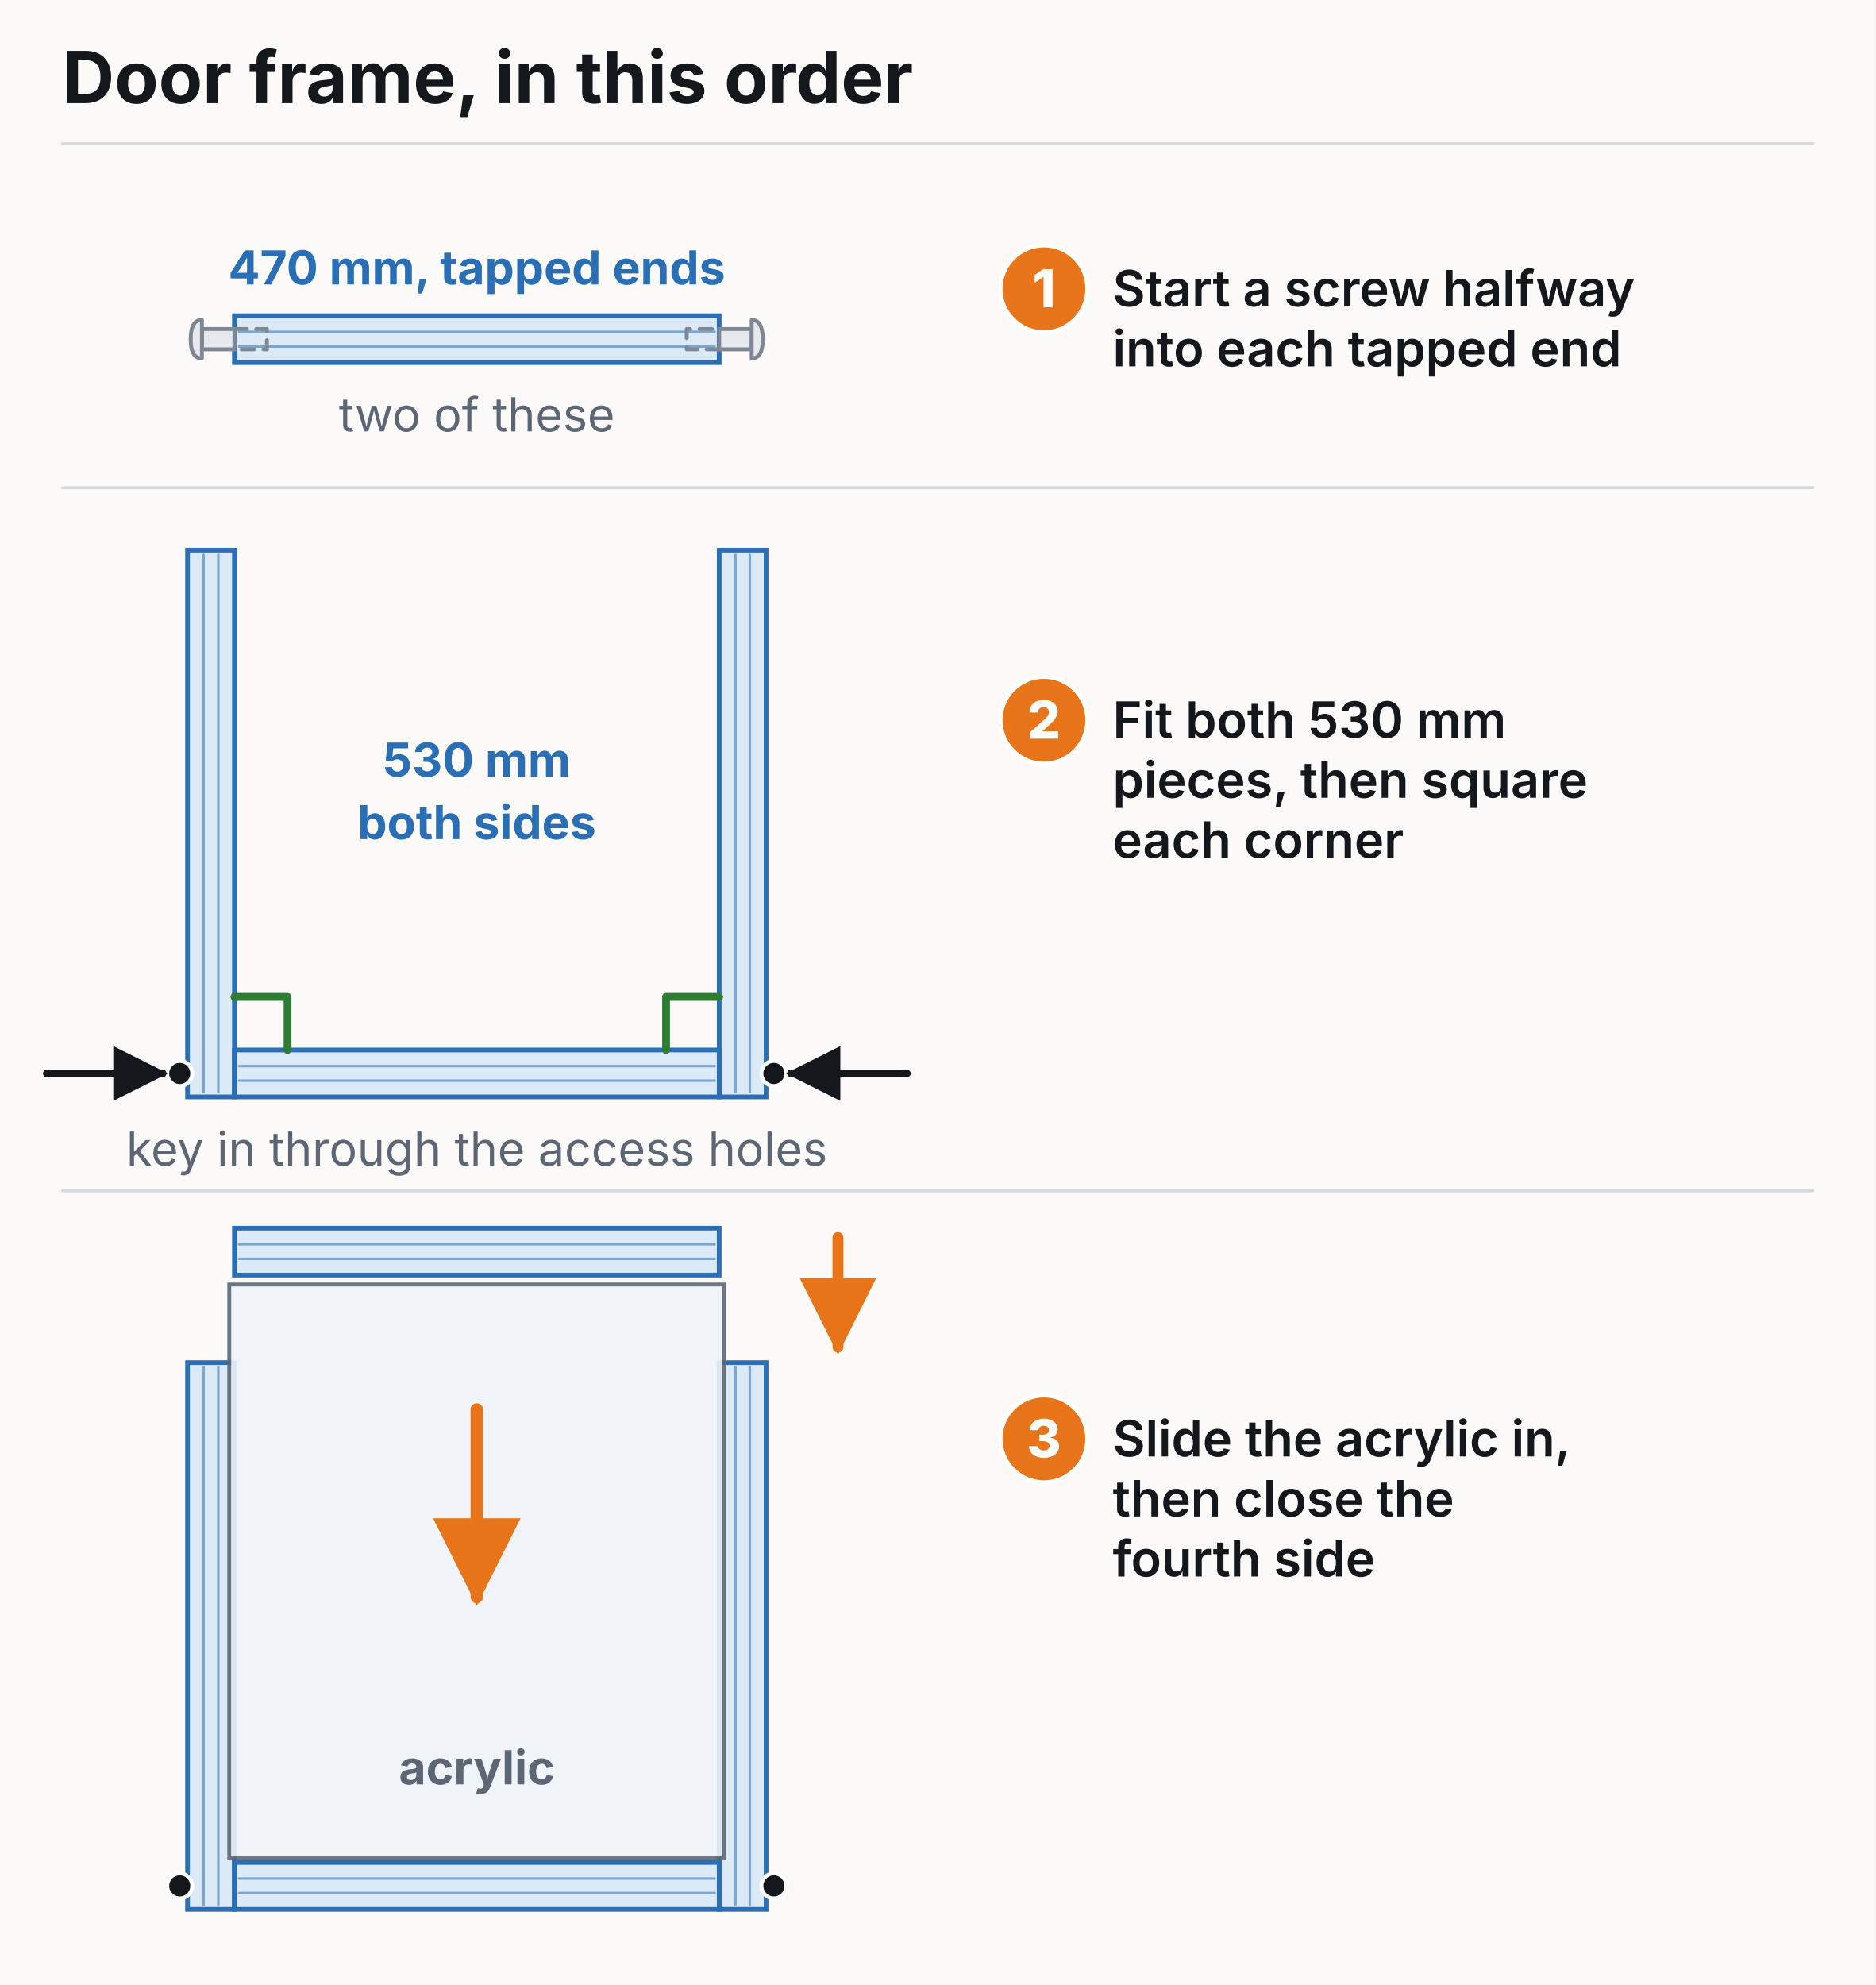
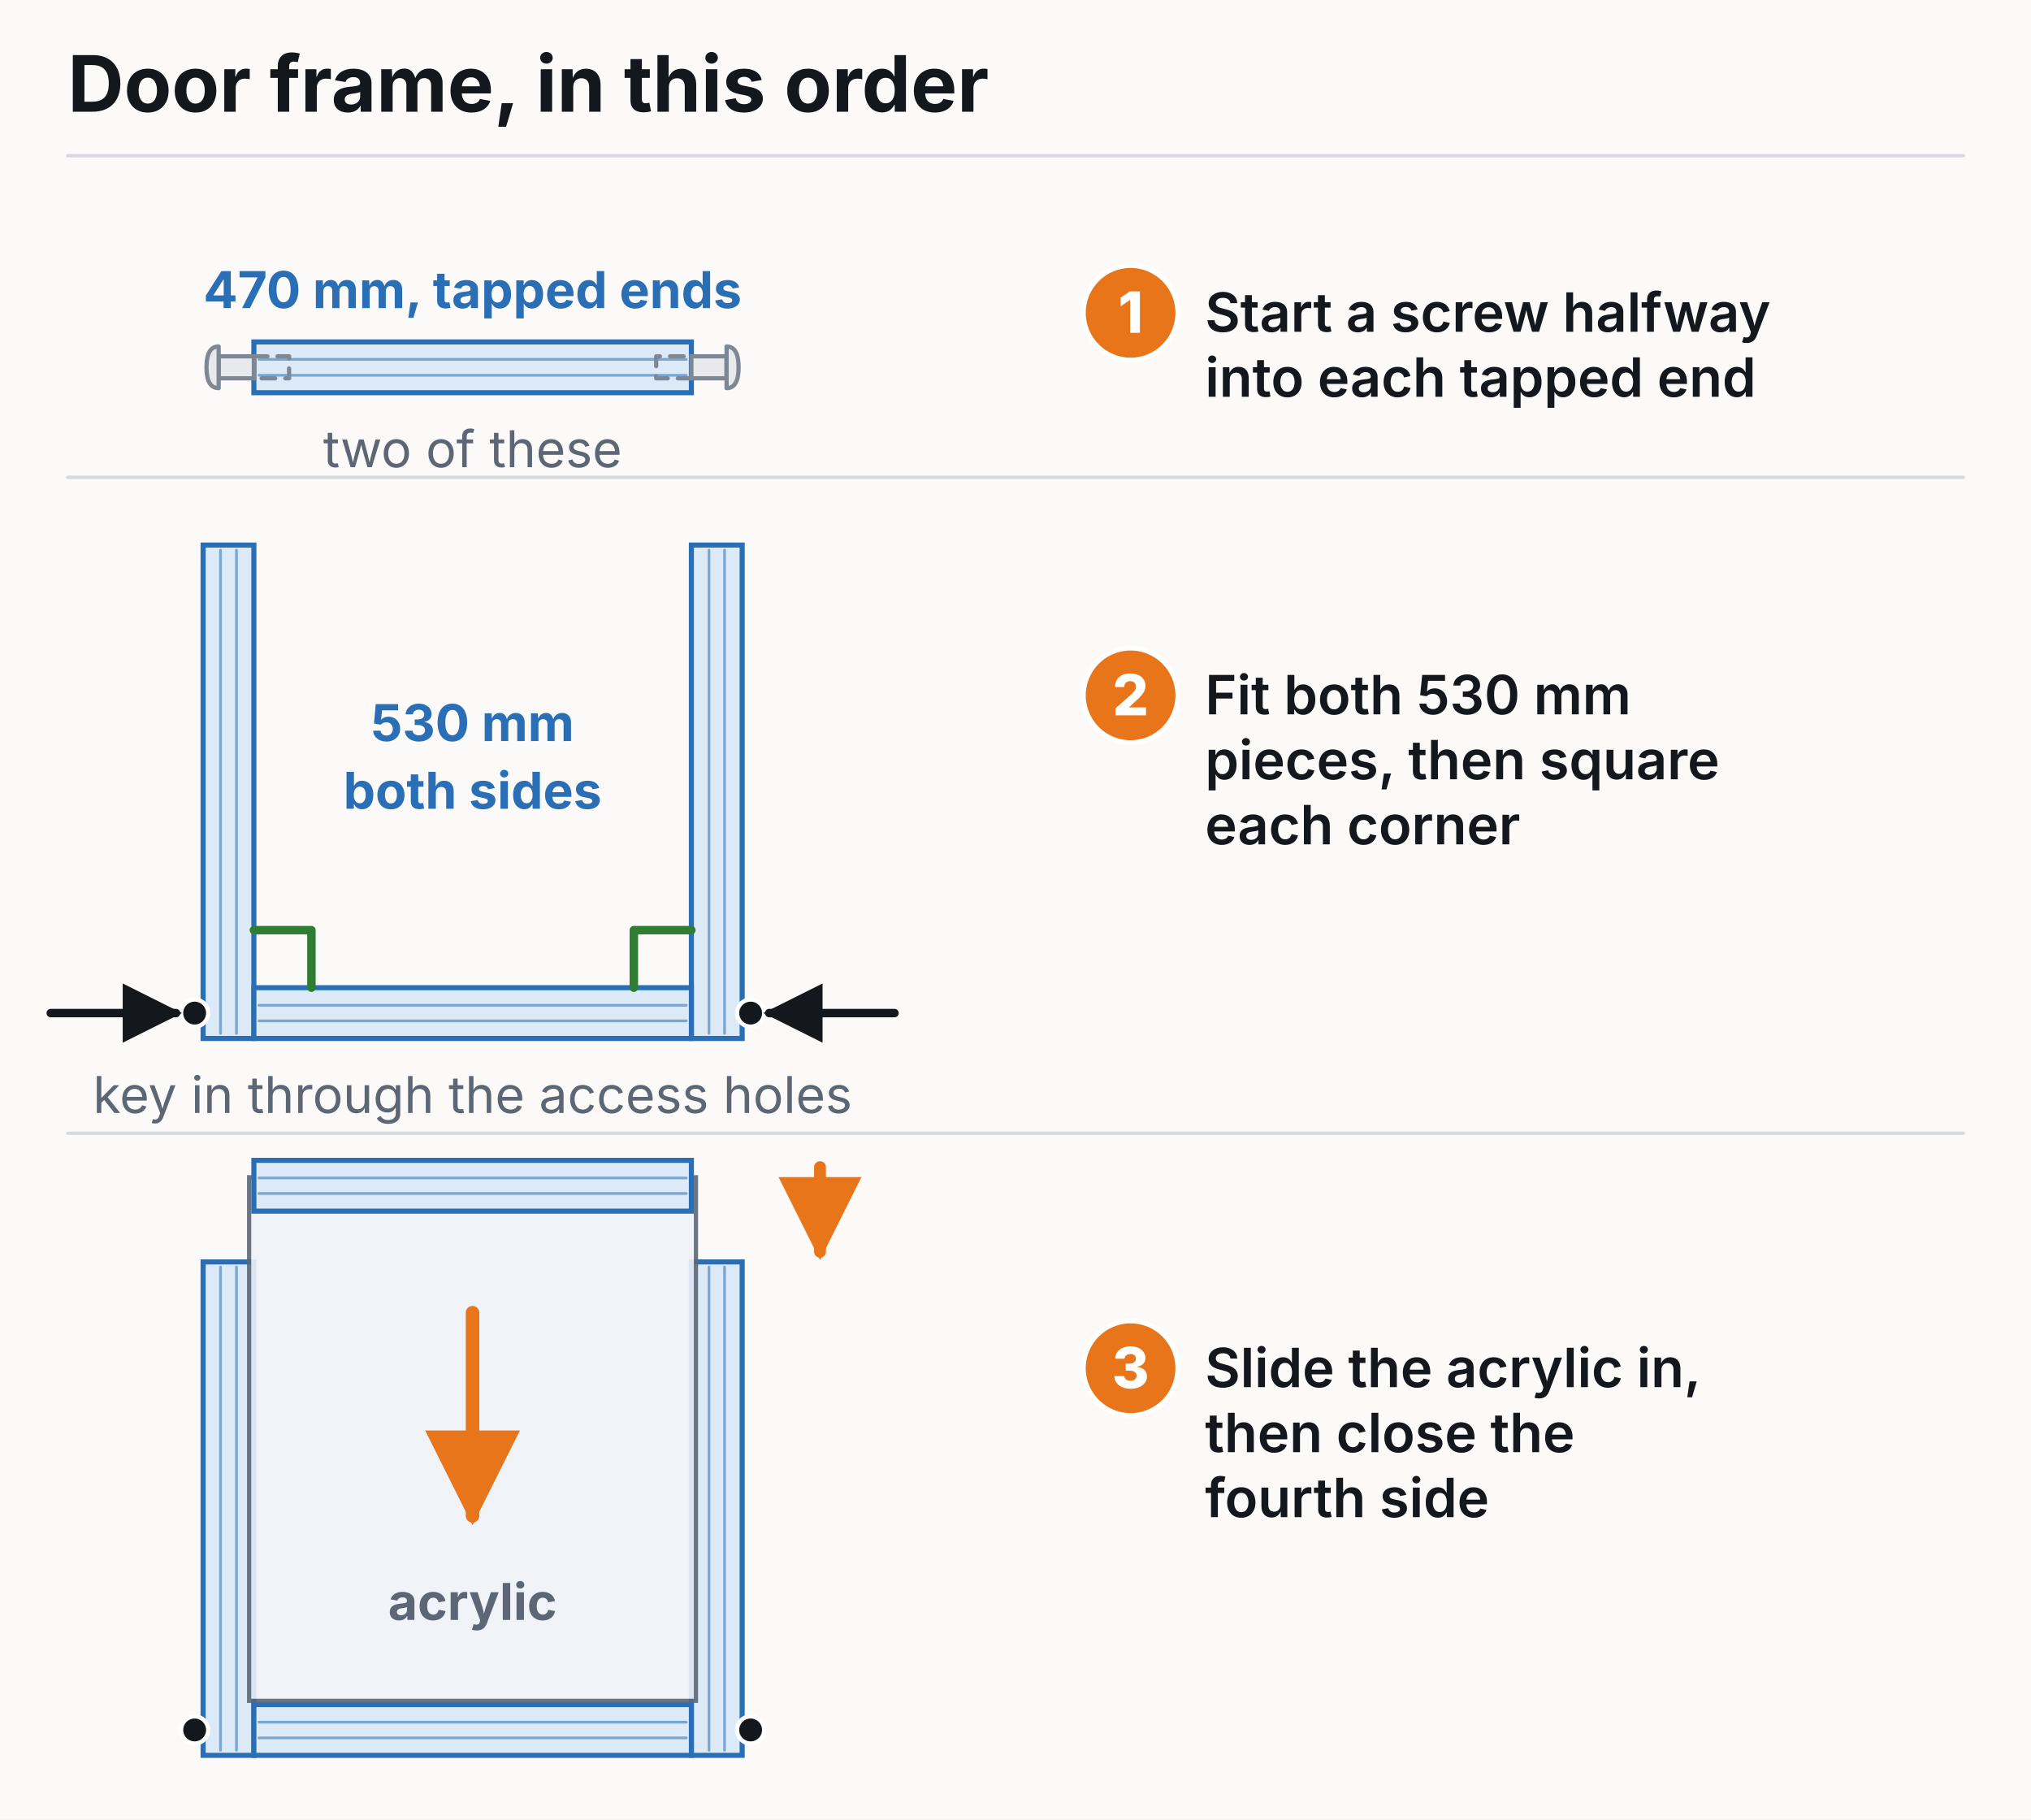
- <svg xmlns="http://www.w3.org/2000/svg" viewBox="0 0 1200 1270" width="1200" height="1270" role="img" aria-label="Clicky-Clack door frame: the order" style="color:#14181D">
+ <svg xmlns="http://www.w3.org/2000/svg" viewBox="0 0 1200 1075" width="1200" height="1075" role="img" aria-label="Clicky-Clack door frame: the order" style="color:#14181D">
  <defs>
    <marker id="arw" viewBox="0 0 10 10" refX="9" refY="5" markerWidth="7" markerHeight="7" orient="auto-start-reverse">
      <path d="M0,0 L10,5 L0,10 z" fill="#14181D" />
    </marker>
    <marker id="arwm" viewBox="0 0 10 10" refX="9" refY="5" markerWidth="7" markerHeight="7" orient="auto-start-reverse">
      <path d="M0,0 L10,5 L0,10 z" fill="#5C6675" />
    </marker>
    <marker id="arwa" viewBox="0 0 10 10" refX="9" refY="5" markerWidth="6.5" markerHeight="6.5" orient="auto-start-reverse">
      <path d="M0,0 L10,5 L0,10 z" fill="#0E8F86" />
    </marker>
    <marker id="arwb" viewBox="0 0 10 10" refX="9" refY="5" markerWidth="6.5" markerHeight="6.5" orient="auto-start-reverse">
      <path d="M0,0 L10,5 L0,10 z" fill="#7A4FD6" />
    </marker>
    <marker id="arwo" viewBox="0 0 10 10" refX="9" refY="5" markerWidth="7" markerHeight="7" orient="auto-start-reverse">
      <path d="M0,0 L10,5 L0,10 z" fill="#E8751A" />
    </marker>
    <marker id="arwr" viewBox="0 0 10 10" refX="9" refY="5" markerWidth="7" markerHeight="7" orient="auto-start-reverse">
      <path d="M0,0 L10,5 L0,10 z" fill="#C0392B" />
    </marker>
    <marker id="arwg" viewBox="0 0 10 10" refX="9" refY="5" markerWidth="7" markerHeight="7" orient="auto-start-reverse">
      <path d="M0,0 L10,5 L0,10 z" fill="#2E7D32" />
    </marker>
    <pattern id="hatch" width="7" height="7" patternTransform="rotate(45)" patternUnits="userSpaceOnUse">
      <line x1="0" y1="0" x2="0" y2="7" stroke="#9AA3AF" stroke-width="2.6" />
    </pattern>
  </defs>
-   <rect width="1200" height="1270" fill="#FBFAF8" />
+   <rect width="1200" height="1075" fill="#FBFAF8" />
  <text x="40.0" y="66.0" font-family="Inter, -apple-system, BlinkMacSystemFont, 'Segoe UI', Roboto, 'Helvetica Neue', Arial, sans-serif" font-size="46" font-weight="700" text-anchor="start" fill="currentColor" letter-spacing="0">Door frame, in this order</text>
  <line x1="40.0" y1="92.0" x2="1160.0" y2="92.0" stroke="#D6DAE0" stroke-width="2" stroke-linecap="round" />
-   <rect x="150.0" y="202.0" width="310.2" height="30.0" rx="0" fill="#DCE9F6" stroke="#2A6FB5" stroke-width="3" />
-   <line x1="153.0" y1="212.3" x2="457.2" y2="212.3" stroke="#2A6FB5" stroke-width="1.6" stroke-linecap="round" opacity="0.55" />
-   <line x1="153.0" y1="221.7" x2="457.2" y2="221.7" stroke="#2A6FB5" stroke-width="1.6" stroke-linecap="round" opacity="0.55" />
+   <rect x="150.0" y="202.0" width="258.5" height="30.0" rx="0" fill="#DCE9F6" stroke="#2A6FB5" stroke-width="3" />
+   <line x1="153.0" y1="212.3" x2="405.5" y2="212.3" stroke="#2A6FB5" stroke-width="1.6" stroke-linecap="round" opacity="0.55" />
+   <line x1="153.0" y1="221.7" x2="405.5" y2="221.7" stroke="#2A6FB5" stroke-width="1.6" stroke-linecap="round" opacity="0.55" />
  <path d="M 150.0 210.5 L 170.8 210.5 L 170.8 223.5 L 150.0 223.5" fill="none" stroke="#7E8794" stroke-width="2.5" stroke-linecap="round" stroke-linejoin="round" stroke-dasharray="8 6" />
  <polygon points="129.2,210.5 150.0,210.5 150.0,223.5 129.2,223.5" fill="#E7E9EC" stroke="#7E8794" stroke-width="2.5" />
  <path d="M 129.2 204.7 Q 122.0 204.7 122.0 217.0 Q 122.0 229.3 129.2 229.3 Z" fill="#E7E9EC" stroke="#7E8794" stroke-width="2.5" stroke-linecap="round" stroke-linejoin="round" />
-   <path d="M 460.2 223.5 L 439.4 223.5 L 439.4 210.5 L 460.2 210.5" fill="none" stroke="#7E8794" stroke-width="2.5" stroke-linecap="round" stroke-linejoin="round" stroke-dasharray="8 6" />
-   <polygon points="481.0,223.5 460.2,223.5 460.2,210.5 481.0,210.5" fill="#E7E9EC" stroke="#7E8794" stroke-width="2.5" />
-   <path d="M 481.0 229.3 Q 488.1 229.3 488.1 217.0 Q 488.1 204.7 481.0 204.7 Z" fill="#E7E9EC" stroke="#7E8794" stroke-width="2.5" stroke-linecap="round" stroke-linejoin="round" />
-   <text x="305.1" y="182.0" font-family="Inter, -apple-system, BlinkMacSystemFont, 'Segoe UI', Roboto, 'Helvetica Neue', Arial, sans-serif" font-size="30" font-weight="700" text-anchor="middle" fill="#2A6FB5" letter-spacing="0">470 mm, tapped ends</text>
-   <text x="305.1" y="276.0" font-family="Inter, -apple-system, BlinkMacSystemFont, 'Segoe UI', Roboto, 'Helvetica Neue', Arial, sans-serif" font-size="30" font-weight="400" text-anchor="middle" fill="#5C6675" letter-spacing="0">two of these</text>
+   <path d="M 408.5 223.5 L 387.7 223.5 L 387.7 210.5 L 408.5 210.5" fill="none" stroke="#7E8794" stroke-width="2.5" stroke-linecap="round" stroke-linejoin="round" stroke-dasharray="8 6" />
+   <polygon points="429.3,223.5 408.5,223.5 408.5,210.5 429.3,210.5" fill="#E7E9EC" stroke="#7E8794" stroke-width="2.5" />
+   <path d="M 429.3 229.3 Q 436.4 229.3 436.4 217.0 Q 436.4 204.7 429.3 204.7 Z" fill="#E7E9EC" stroke="#7E8794" stroke-width="2.5" stroke-linecap="round" stroke-linejoin="round" />
+   <text x="279.2" y="182.0" font-family="Inter, -apple-system, BlinkMacSystemFont, 'Segoe UI', Roboto, 'Helvetica Neue', Arial, sans-serif" font-size="30" font-weight="700" text-anchor="middle" fill="#2A6FB5" letter-spacing="0">470 mm, tapped ends</text>
+   <text x="279.2" y="276.0" font-family="Inter, -apple-system, BlinkMacSystemFont, 'Segoe UI', Roboto, 'Helvetica Neue', Arial, sans-serif" font-size="30" font-weight="400" text-anchor="middle" fill="#5C6675" letter-spacing="0">two of these</text>
  <circle cx="668.0" cy="184.8" r="28.0" fill="#E8751A" stroke="#FFFFFF" stroke-width="3" />
  <text x="668.0" y="196.6" font-family="Inter, -apple-system, BlinkMacSystemFont, 'Segoe UI', Roboto, 'Helvetica Neue', Arial, sans-serif" font-size="33.6" font-weight="800" text-anchor="middle" fill="#FFFFFF" letter-spacing="0">1</text>
  <text x="712.0" y="196.0" font-family="Inter, -apple-system, BlinkMacSystemFont, 'Segoe UI', Roboto, 'Helvetica Neue', Arial, sans-serif" font-size="32" font-weight="600" text-anchor="start" fill="currentColor" letter-spacing="0">Start a screw halfway</text>
  <text x="712.0" y="234.4" font-family="Inter, -apple-system, BlinkMacSystemFont, 'Segoe UI', Roboto, 'Helvetica Neue', Arial, sans-serif" font-size="32" font-weight="600" text-anchor="start" fill="currentColor" letter-spacing="0">into each tapped end</text>
-   <line x1="40.0" y1="312.0" x2="1160.0" y2="312.0" stroke="#D6DAE0" stroke-width="2" stroke-linecap="round" />
-   <rect x="120.0" y="352.0" width="30.0" height="349.8" rx="0" fill="#DCE9F6" stroke="#2A6FB5" stroke-width="3" />
-   <line x1="130.3" y1="355.0" x2="130.3" y2="698.8" stroke="#2A6FB5" stroke-width="1.6" stroke-linecap="round" opacity="0.55" />
-   <line x1="139.7" y1="355.0" x2="139.7" y2="698.8" stroke="#2A6FB5" stroke-width="1.6" stroke-linecap="round" opacity="0.55" />
-   <rect x="460.2" y="352.0" width="30.0" height="349.8" rx="0" fill="#DCE9F6" stroke="#2A6FB5" stroke-width="3" />
-   <line x1="470.6" y1="355.0" x2="470.6" y2="698.8" stroke="#2A6FB5" stroke-width="1.6" stroke-linecap="round" opacity="0.55" />
-   <line x1="479.8" y1="355.0" x2="479.8" y2="698.8" stroke="#2A6FB5" stroke-width="1.6" stroke-linecap="round" opacity="0.55" />
-   <rect x="150.0" y="671.8" width="310.2" height="30.0" rx="0" fill="#DCE9F6" stroke="#2A6FB5" stroke-width="3" />
-   <line x1="153.0" y1="682.1" x2="457.2" y2="682.1" stroke="#2A6FB5" stroke-width="1.6" stroke-linecap="round" opacity="0.55" />
-   <line x1="153.0" y1="691.4" x2="457.2" y2="691.4" stroke="#2A6FB5" stroke-width="1.6" stroke-linecap="round" opacity="0.55" />
-   <circle cx="115.0" cy="686.8" r="8.0" fill="#14181D" stroke="#FFFFFF" stroke-width="2.5" />
-   <circle cx="495.2" cy="686.8" r="8.0" fill="#14181D" stroke="#FFFFFF" stroke-width="2.5" />
-   <path d="M 30.0 686.8 L 104.0 686.8" fill="none" stroke="#14181D" stroke-width="5" stroke-linecap="round" stroke-linejoin="round" marker-end="url(#arw)" />
-   <path d="M 580.2 686.8 L 506.2 686.8" fill="none" stroke="#14181D" stroke-width="5" stroke-linecap="round" stroke-linejoin="round" marker-end="url(#arw)" />
-   <path d="M 184 671.8 L 184 637.8 L 150 637.8" fill="none" stroke="#2E7D32" stroke-width="5" stroke-linecap="round" stroke-linejoin="round" />
-   <path d="M 426.2 671.8 L 426.2 637.8 L 460.2 637.8" fill="none" stroke="#2E7D32" stroke-width="5" stroke-linecap="round" stroke-linejoin="round" />
-   <text x="305.1" y="496.9" font-family="Inter, -apple-system, BlinkMacSystemFont, 'Segoe UI', Roboto, 'Helvetica Neue', Arial, sans-serif" font-size="30" font-weight="700" text-anchor="middle" fill="#2A6FB5" letter-spacing="0">530 mm</text>
-   <text x="305.1" y="536.9" font-family="Inter, -apple-system, BlinkMacSystemFont, 'Segoe UI', Roboto, 'Helvetica Neue', Arial, sans-serif" font-size="30" font-weight="700" text-anchor="middle" fill="#2A6FB5" letter-spacing="0">both sides</text>
-   <text x="305.1" y="745.8" font-family="Inter, -apple-system, BlinkMacSystemFont, 'Segoe UI', Roboto, 'Helvetica Neue', Arial, sans-serif" font-size="30" font-weight="400" text-anchor="middle" fill="#5C6675" letter-spacing="0">key in through the access holes</text>
-   <circle cx="668.0" cy="460.8" r="28.0" fill="#E8751A" stroke="#FFFFFF" stroke-width="3" />
-   <text x="668.0" y="472.6" font-family="Inter, -apple-system, BlinkMacSystemFont, 'Segoe UI', Roboto, 'Helvetica Neue', Arial, sans-serif" font-size="33.6" font-weight="800" text-anchor="middle" fill="#FFFFFF" letter-spacing="0">2</text>
-   <text x="712.0" y="472.0" font-family="Inter, -apple-system, BlinkMacSystemFont, 'Segoe UI', Roboto, 'Helvetica Neue', Arial, sans-serif" font-size="32" font-weight="600" text-anchor="start" fill="currentColor" letter-spacing="0">Fit both 530 mm</text>
-   <text x="712.0" y="510.4" font-family="Inter, -apple-system, BlinkMacSystemFont, 'Segoe UI', Roboto, 'Helvetica Neue', Arial, sans-serif" font-size="32" font-weight="600" text-anchor="start" fill="currentColor" letter-spacing="0">pieces, then square</text>
-   <text x="712.0" y="548.8" font-family="Inter, -apple-system, BlinkMacSystemFont, 'Segoe UI', Roboto, 'Helvetica Neue', Arial, sans-serif" font-size="32" font-weight="600" text-anchor="start" fill="currentColor" letter-spacing="0">each corner</text>
-   <line x1="40.0" y1="761.8" x2="1160.0" y2="761.8" stroke="#D6DAE0" stroke-width="2" stroke-linecap="round" />
-   <rect x="120.0" y="871.8" width="30.0" height="349.8" rx="0" fill="#DCE9F6" stroke="#2A6FB5" stroke-width="3" />
-   <line x1="130.3" y1="874.8" x2="130.3" y2="1218.6" stroke="#2A6FB5" stroke-width="1.6" stroke-linecap="round" opacity="0.55" />
-   <line x1="139.7" y1="874.8" x2="139.7" y2="1218.6" stroke="#2A6FB5" stroke-width="1.6" stroke-linecap="round" opacity="0.55" />
-   <rect x="460.2" y="871.8" width="30.0" height="349.8" rx="0" fill="#DCE9F6" stroke="#2A6FB5" stroke-width="3" />
-   <line x1="470.6" y1="874.8" x2="470.6" y2="1218.6" stroke="#2A6FB5" stroke-width="1.6" stroke-linecap="round" opacity="0.55" />
-   <line x1="479.8" y1="874.8" x2="479.8" y2="1218.6" stroke="#2A6FB5" stroke-width="1.6" stroke-linecap="round" opacity="0.55" />
-   <rect x="150.0" y="1191.6" width="310.2" height="30.0" rx="0" fill="#DCE9F6" stroke="#2A6FB5" stroke-width="3" />
-   <line x1="153.0" y1="1201.9" x2="457.2" y2="1201.9" stroke="#2A6FB5" stroke-width="1.6" stroke-linecap="round" opacity="0.55" />
-   <line x1="153.0" y1="1211.2" x2="457.2" y2="1211.2" stroke="#2A6FB5" stroke-width="1.6" stroke-linecap="round" opacity="0.55" />
-   <circle cx="115.0" cy="1206.6" r="8.0" fill="#14181D" stroke="#FFFFFF" stroke-width="2.5" />
-   <circle cx="495.2" cy="1206.6" r="8.0" fill="#14181D" stroke="#FFFFFF" stroke-width="2.5" />
-   <rect x="146.7" y="821.8" width="316.8" height="367.2" rx="0" fill="#EEF3F8" stroke="#5C6675" stroke-width="2.5" opacity="0.9" />
-   <text x="305.1" y="1141.6" font-family="Inter, -apple-system, BlinkMacSystemFont, 'Segoe UI', Roboto, 'Helvetica Neue', Arial, sans-serif" font-size="30" font-weight="700" text-anchor="middle" fill="#5C6675" letter-spacing="0">acrylic</text>
-   <path d="M 305.1 901.8 L 305.1 1021.8" fill="none" stroke="#E8751A" stroke-width="8" stroke-linecap="round" stroke-linejoin="round" marker-end="url(#arwo)" />
-   <rect x="150.0" y="785.8" width="310.2" height="30.0" rx="0" fill="#DCE9F6" stroke="#2A6FB5" stroke-width="3" />
-   <line x1="153.0" y1="796.1" x2="457.2" y2="796.1" stroke="#2A6FB5" stroke-width="1.6" stroke-linecap="round" opacity="0.55" />
-   <line x1="153.0" y1="805.4" x2="457.2" y2="805.4" stroke="#2A6FB5" stroke-width="1.6" stroke-linecap="round" opacity="0.55" />
-   <path d="M 536.2 791.8 L 536.2 861.8" fill="none" stroke="#E8751A" stroke-width="7" stroke-linecap="round" stroke-linejoin="round" marker-end="url(#arwo)" />
-   <circle cx="668.0" cy="920.6" r="28.0" fill="#E8751A" stroke="#FFFFFF" stroke-width="3" />
-   <text x="668.0" y="932.4" font-family="Inter, -apple-system, BlinkMacSystemFont, 'Segoe UI', Roboto, 'Helvetica Neue', Arial, sans-serif" font-size="33.6" font-weight="800" text-anchor="middle" fill="#FFFFFF" letter-spacing="0">3</text>
-   <text x="712.0" y="931.8" font-family="Inter, -apple-system, BlinkMacSystemFont, 'Segoe UI', Roboto, 'Helvetica Neue', Arial, sans-serif" font-size="32" font-weight="600" text-anchor="start" fill="currentColor" letter-spacing="0">Slide the acrylic in,</text>
-   <text x="712.0" y="970.2" font-family="Inter, -apple-system, BlinkMacSystemFont, 'Segoe UI', Roboto, 'Helvetica Neue', Arial, sans-serif" font-size="32" font-weight="600" text-anchor="start" fill="currentColor" letter-spacing="0">then close the</text>
-   <text x="712.0" y="1008.6" font-family="Inter, -apple-system, BlinkMacSystemFont, 'Segoe UI', Roboto, 'Helvetica Neue', Arial, sans-serif" font-size="32" font-weight="600" text-anchor="start" fill="currentColor" letter-spacing="0">fourth side</text>
+   <line x1="40.0" y1="282.0" x2="1160.0" y2="282.0" stroke="#D6DAE0" stroke-width="2" stroke-linecap="round" />
+   <rect x="120.0" y="322.0" width="30.0" height="291.5" rx="0" fill="#DCE9F6" stroke="#2A6FB5" stroke-width="3" />
+   <line x1="130.3" y1="325.0" x2="130.3" y2="610.5" stroke="#2A6FB5" stroke-width="1.6" stroke-linecap="round" opacity="0.55" />
+   <line x1="139.7" y1="325.0" x2="139.7" y2="610.5" stroke="#2A6FB5" stroke-width="1.6" stroke-linecap="round" opacity="0.55" />
+   <rect x="408.5" y="322.0" width="30.0" height="291.5" rx="0" fill="#DCE9F6" stroke="#2A6FB5" stroke-width="3" />
+   <line x1="418.9" y1="325.0" x2="418.9" y2="610.5" stroke="#2A6FB5" stroke-width="1.6" stroke-linecap="round" opacity="0.55" />
+   <line x1="428.1" y1="325.0" x2="428.1" y2="610.5" stroke="#2A6FB5" stroke-width="1.6" stroke-linecap="round" opacity="0.55" />
+   <rect x="150.0" y="583.5" width="258.5" height="30.0" rx="0" fill="#DCE9F6" stroke="#2A6FB5" stroke-width="3" />
+   <line x1="153.0" y1="593.9" x2="405.5" y2="593.9" stroke="#2A6FB5" stroke-width="1.6" stroke-linecap="round" opacity="0.55" />
+   <line x1="153.0" y1="603.1" x2="405.5" y2="603.1" stroke="#2A6FB5" stroke-width="1.6" stroke-linecap="round" opacity="0.55" />
+   <circle cx="115.0" cy="598.5" r="8.0" fill="#14181D" stroke="#FFFFFF" stroke-width="2.5" />
+   <circle cx="443.5" cy="598.5" r="8.0" fill="#14181D" stroke="#FFFFFF" stroke-width="2.5" />
+   <path d="M 30.0 598.5 L 104.0 598.5" fill="none" stroke="#14181D" stroke-width="5" stroke-linecap="round" stroke-linejoin="round" marker-end="url(#arw)" />
+   <path d="M 528.5 598.5 L 454.5 598.5" fill="none" stroke="#14181D" stroke-width="5" stroke-linecap="round" stroke-linejoin="round" marker-end="url(#arw)" />
+   <path d="M 184 583.5 L 184 549.5 L 150 549.5" fill="none" stroke="#2E7D32" stroke-width="5" stroke-linecap="round" stroke-linejoin="round" />
+   <path d="M 374.5 583.5 L 374.5 549.5 L 408.5 549.5" fill="none" stroke="#2E7D32" stroke-width="5" stroke-linecap="round" stroke-linejoin="round" />
+   <text x="279.2" y="437.8" font-family="Inter, -apple-system, BlinkMacSystemFont, 'Segoe UI', Roboto, 'Helvetica Neue', Arial, sans-serif" font-size="30" font-weight="700" text-anchor="middle" fill="#2A6FB5" letter-spacing="0">530 mm</text>
+   <text x="279.2" y="477.8" font-family="Inter, -apple-system, BlinkMacSystemFont, 'Segoe UI', Roboto, 'Helvetica Neue', Arial, sans-serif" font-size="30" font-weight="700" text-anchor="middle" fill="#2A6FB5" letter-spacing="0">both sides</text>
+   <text x="279.2" y="657.5" font-family="Inter, -apple-system, BlinkMacSystemFont, 'Segoe UI', Roboto, 'Helvetica Neue', Arial, sans-serif" font-size="30" font-weight="400" text-anchor="middle" fill="#5C6675" letter-spacing="0">key in through the access holes</text>
+   <circle cx="668.0" cy="410.8" r="28.0" fill="#E8751A" stroke="#FFFFFF" stroke-width="3" />
+   <text x="668.0" y="422.6" font-family="Inter, -apple-system, BlinkMacSystemFont, 'Segoe UI', Roboto, 'Helvetica Neue', Arial, sans-serif" font-size="33.6" font-weight="800" text-anchor="middle" fill="#FFFFFF" letter-spacing="0">2</text>
+   <text x="712.0" y="422.0" font-family="Inter, -apple-system, BlinkMacSystemFont, 'Segoe UI', Roboto, 'Helvetica Neue', Arial, sans-serif" font-size="32" font-weight="600" text-anchor="start" fill="currentColor" letter-spacing="0">Fit both 530 mm</text>
+   <text x="712.0" y="460.4" font-family="Inter, -apple-system, BlinkMacSystemFont, 'Segoe UI', Roboto, 'Helvetica Neue', Arial, sans-serif" font-size="32" font-weight="600" text-anchor="start" fill="currentColor" letter-spacing="0">pieces, then square</text>
+   <text x="712.0" y="498.8" font-family="Inter, -apple-system, BlinkMacSystemFont, 'Segoe UI', Roboto, 'Helvetica Neue', Arial, sans-serif" font-size="32" font-weight="600" text-anchor="start" fill="currentColor" letter-spacing="0">each corner</text>
+   <line x1="40.0" y1="669.5" x2="1160.0" y2="669.5" stroke="#D6DAE0" stroke-width="2" stroke-linecap="round" />
+   <rect x="120.0" y="745.5" width="30.0" height="291.5" rx="0" fill="#DCE9F6" stroke="#2A6FB5" stroke-width="3" />
+   <line x1="130.3" y1="748.5" x2="130.3" y2="1034.0" stroke="#2A6FB5" stroke-width="1.6" stroke-linecap="round" opacity="0.55" />
+   <line x1="139.7" y1="748.5" x2="139.7" y2="1034.0" stroke="#2A6FB5" stroke-width="1.6" stroke-linecap="round" opacity="0.55" />
+   <rect x="408.5" y="745.5" width="30.0" height="291.5" rx="0" fill="#DCE9F6" stroke="#2A6FB5" stroke-width="3" />
+   <line x1="418.9" y1="748.5" x2="418.9" y2="1034.0" stroke="#2A6FB5" stroke-width="1.6" stroke-linecap="round" opacity="0.55" />
+   <line x1="428.1" y1="748.5" x2="428.1" y2="1034.0" stroke="#2A6FB5" stroke-width="1.6" stroke-linecap="round" opacity="0.55" />
+   <rect x="150.0" y="1007.0" width="258.5" height="30.0" rx="0" fill="#DCE9F6" stroke="#2A6FB5" stroke-width="3" />
+   <line x1="153.0" y1="1017.4" x2="405.5" y2="1017.4" stroke="#2A6FB5" stroke-width="1.6" stroke-linecap="round" opacity="0.55" />
+   <line x1="153.0" y1="1026.7" x2="405.5" y2="1026.7" stroke="#2A6FB5" stroke-width="1.6" stroke-linecap="round" opacity="0.55" />
+   <circle cx="115.0" cy="1022.0" r="8.0" fill="#14181D" stroke="#FFFFFF" stroke-width="2.5" />
+   <circle cx="443.5" cy="1022.0" r="8.0" fill="#14181D" stroke="#FFFFFF" stroke-width="2.5" />
+   <rect x="147.2" y="695.5" width="264.0" height="309.3" rx="0" fill="#EEF3F8" stroke="#5C6675" stroke-width="2.5" opacity="0.9" />
+   <text x="279.2" y="957.0" font-family="Inter, -apple-system, BlinkMacSystemFont, 'Segoe UI', Roboto, 'Helvetica Neue', Arial, sans-serif" font-size="30" font-weight="700" text-anchor="middle" fill="#5C6675" letter-spacing="0">acrylic</text>
+   <path d="M 279.2 775.5 L 279.2 895.5" fill="none" stroke="#E8751A" stroke-width="8" stroke-linecap="round" stroke-linejoin="round" marker-end="url(#arwo)" />
+   <rect x="150.0" y="685.5" width="258.5" height="30.0" rx="0" fill="#DCE9F6" stroke="#2A6FB5" stroke-width="3" />
+   <line x1="153.0" y1="695.9" x2="405.5" y2="695.9" stroke="#2A6FB5" stroke-width="1.6" stroke-linecap="round" opacity="0.55" />
+   <line x1="153.0" y1="705.1" x2="405.5" y2="705.1" stroke="#2A6FB5" stroke-width="1.6" stroke-linecap="round" opacity="0.55" />
+   <path d="M 484.5 689.5 L 484.5 739.5" fill="none" stroke="#E8751A" stroke-width="7" stroke-linecap="round" stroke-linejoin="round" marker-end="url(#arwo)" />
+   <circle cx="668.0" cy="808.3" r="28.0" fill="#E8751A" stroke="#FFFFFF" stroke-width="3" />
+   <text x="668.0" y="820.1" font-family="Inter, -apple-system, BlinkMacSystemFont, 'Segoe UI', Roboto, 'Helvetica Neue', Arial, sans-serif" font-size="33.6" font-weight="800" text-anchor="middle" fill="#FFFFFF" letter-spacing="0">3</text>
+   <text x="712.0" y="819.5" font-family="Inter, -apple-system, BlinkMacSystemFont, 'Segoe UI', Roboto, 'Helvetica Neue', Arial, sans-serif" font-size="32" font-weight="600" text-anchor="start" fill="currentColor" letter-spacing="0">Slide the acrylic in,</text>
+   <text x="712.0" y="857.9" font-family="Inter, -apple-system, BlinkMacSystemFont, 'Segoe UI', Roboto, 'Helvetica Neue', Arial, sans-serif" font-size="32" font-weight="600" text-anchor="start" fill="currentColor" letter-spacing="0">then close the</text>
+   <text x="712.0" y="896.3" font-family="Inter, -apple-system, BlinkMacSystemFont, 'Segoe UI', Roboto, 'Helvetica Neue', Arial, sans-serif" font-size="32" font-weight="600" text-anchor="start" fill="currentColor" letter-spacing="0">fourth side</text>
</svg>
